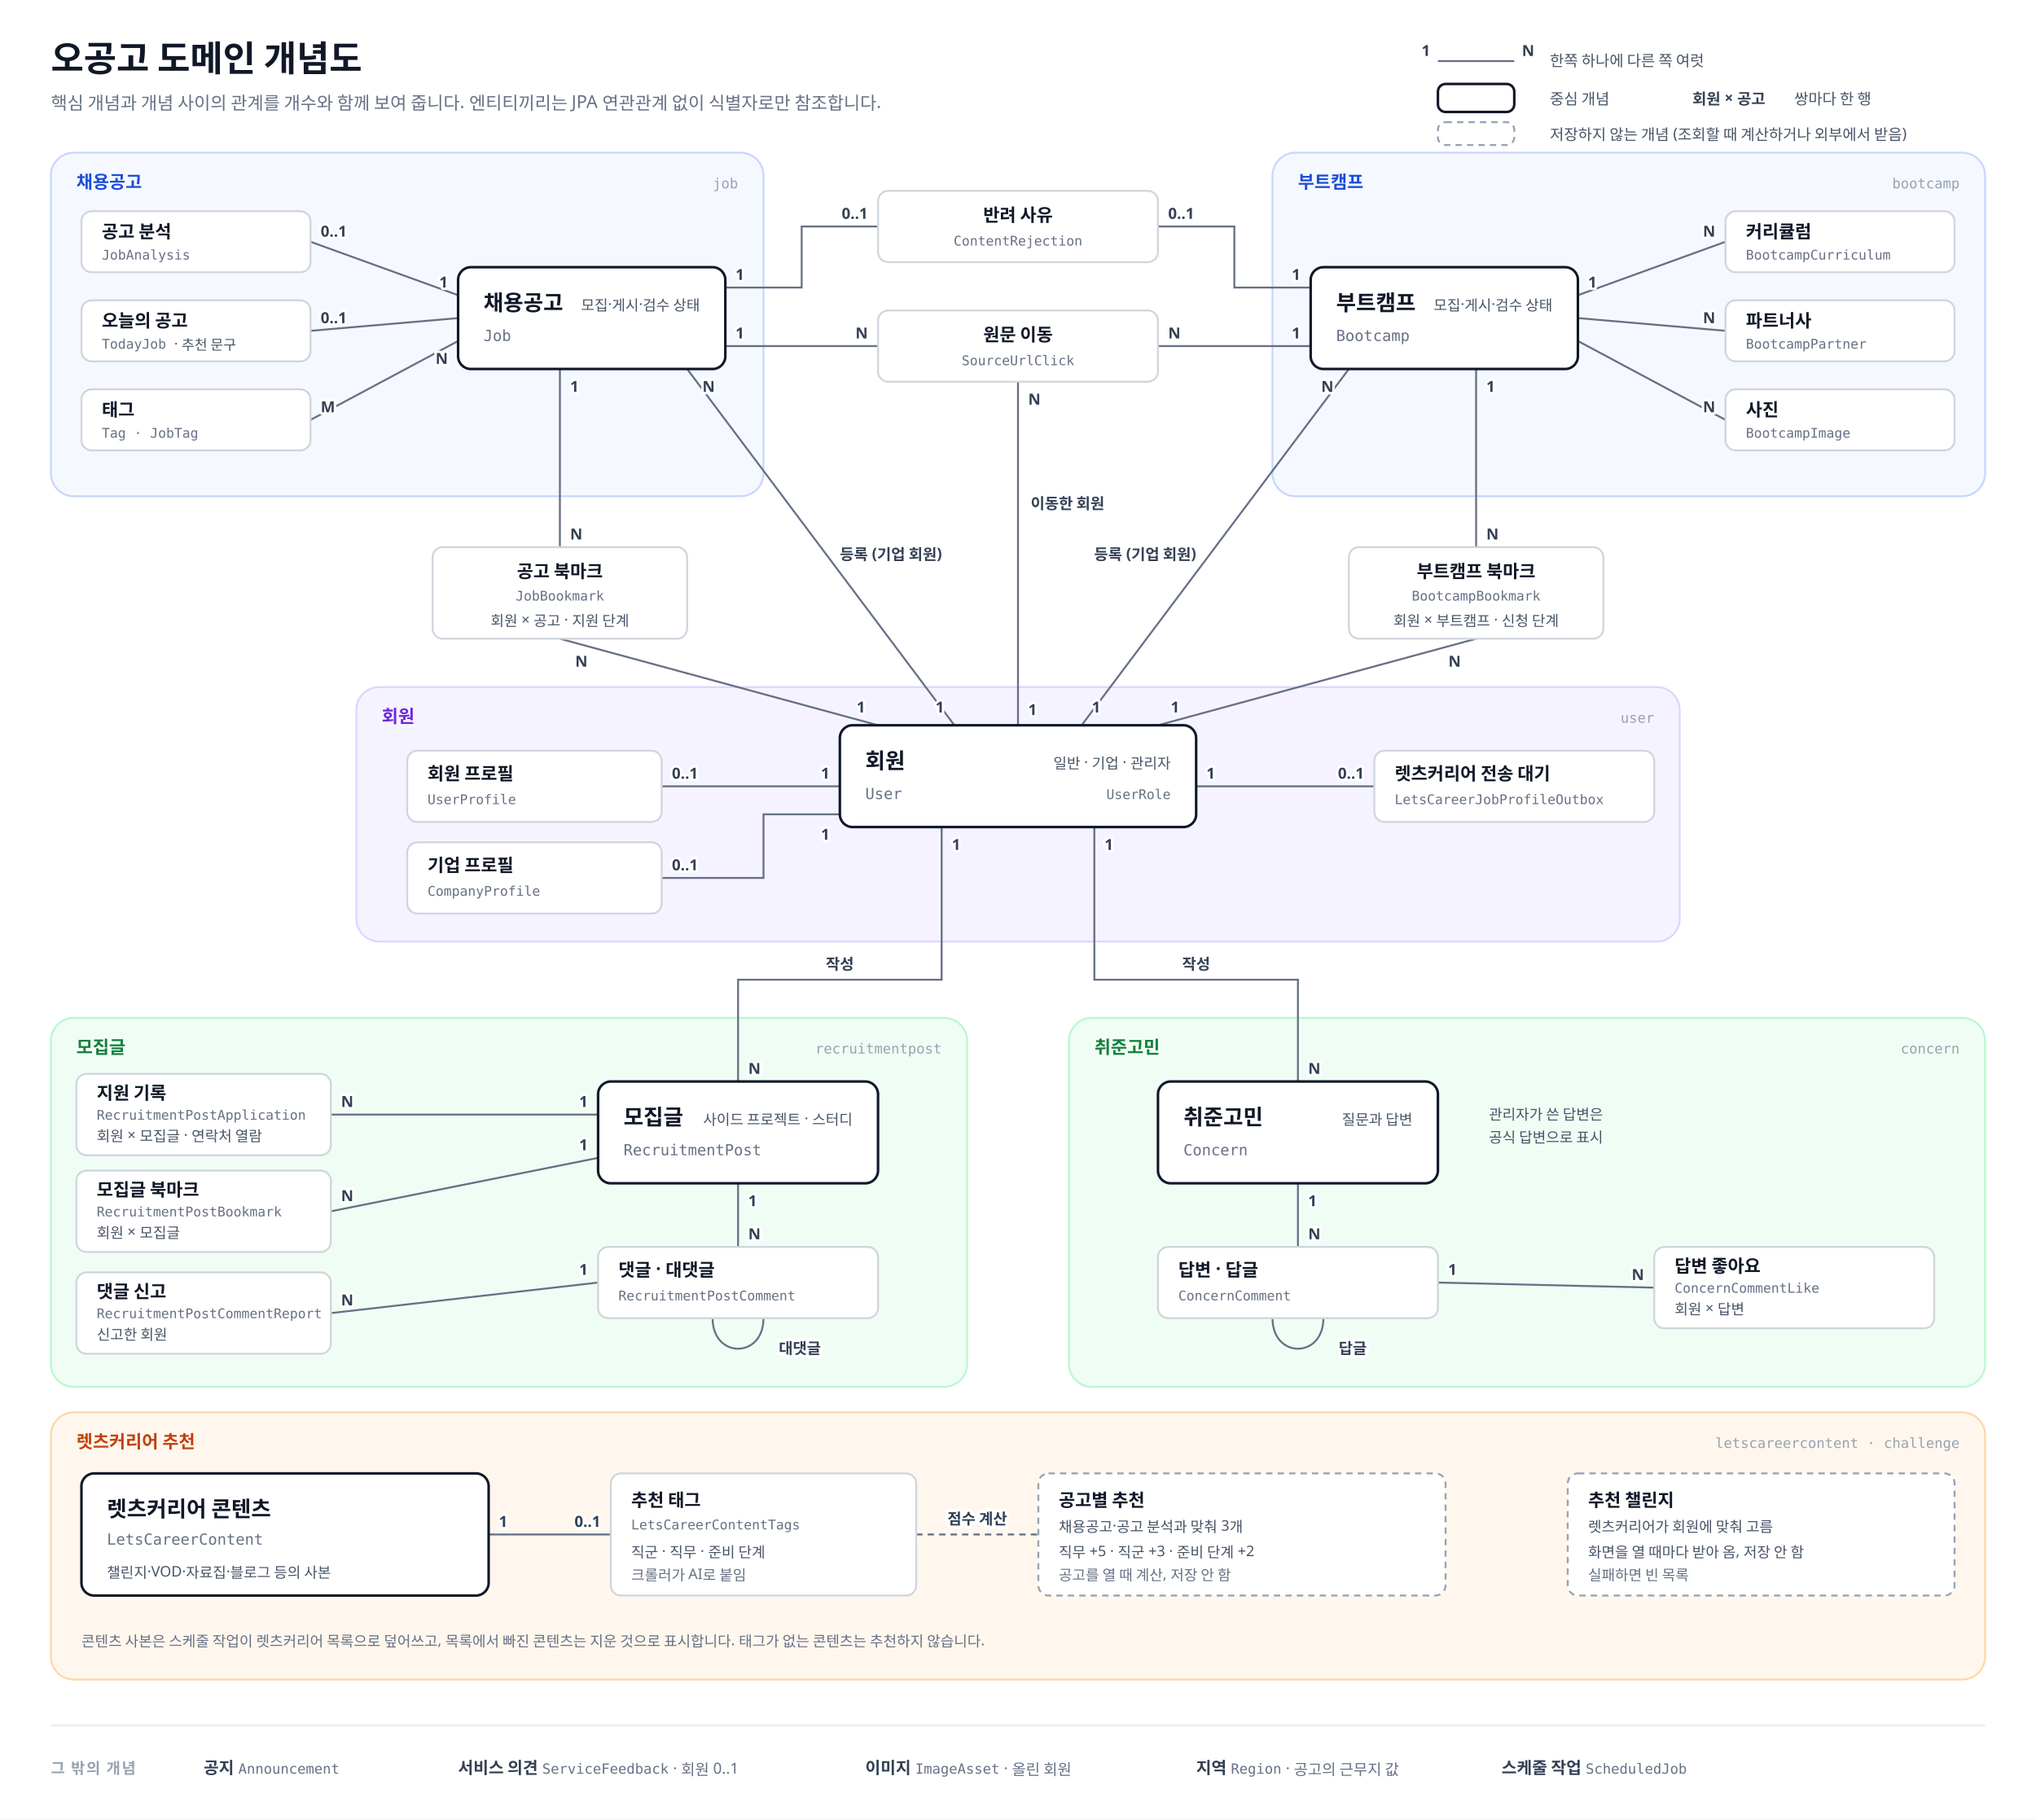
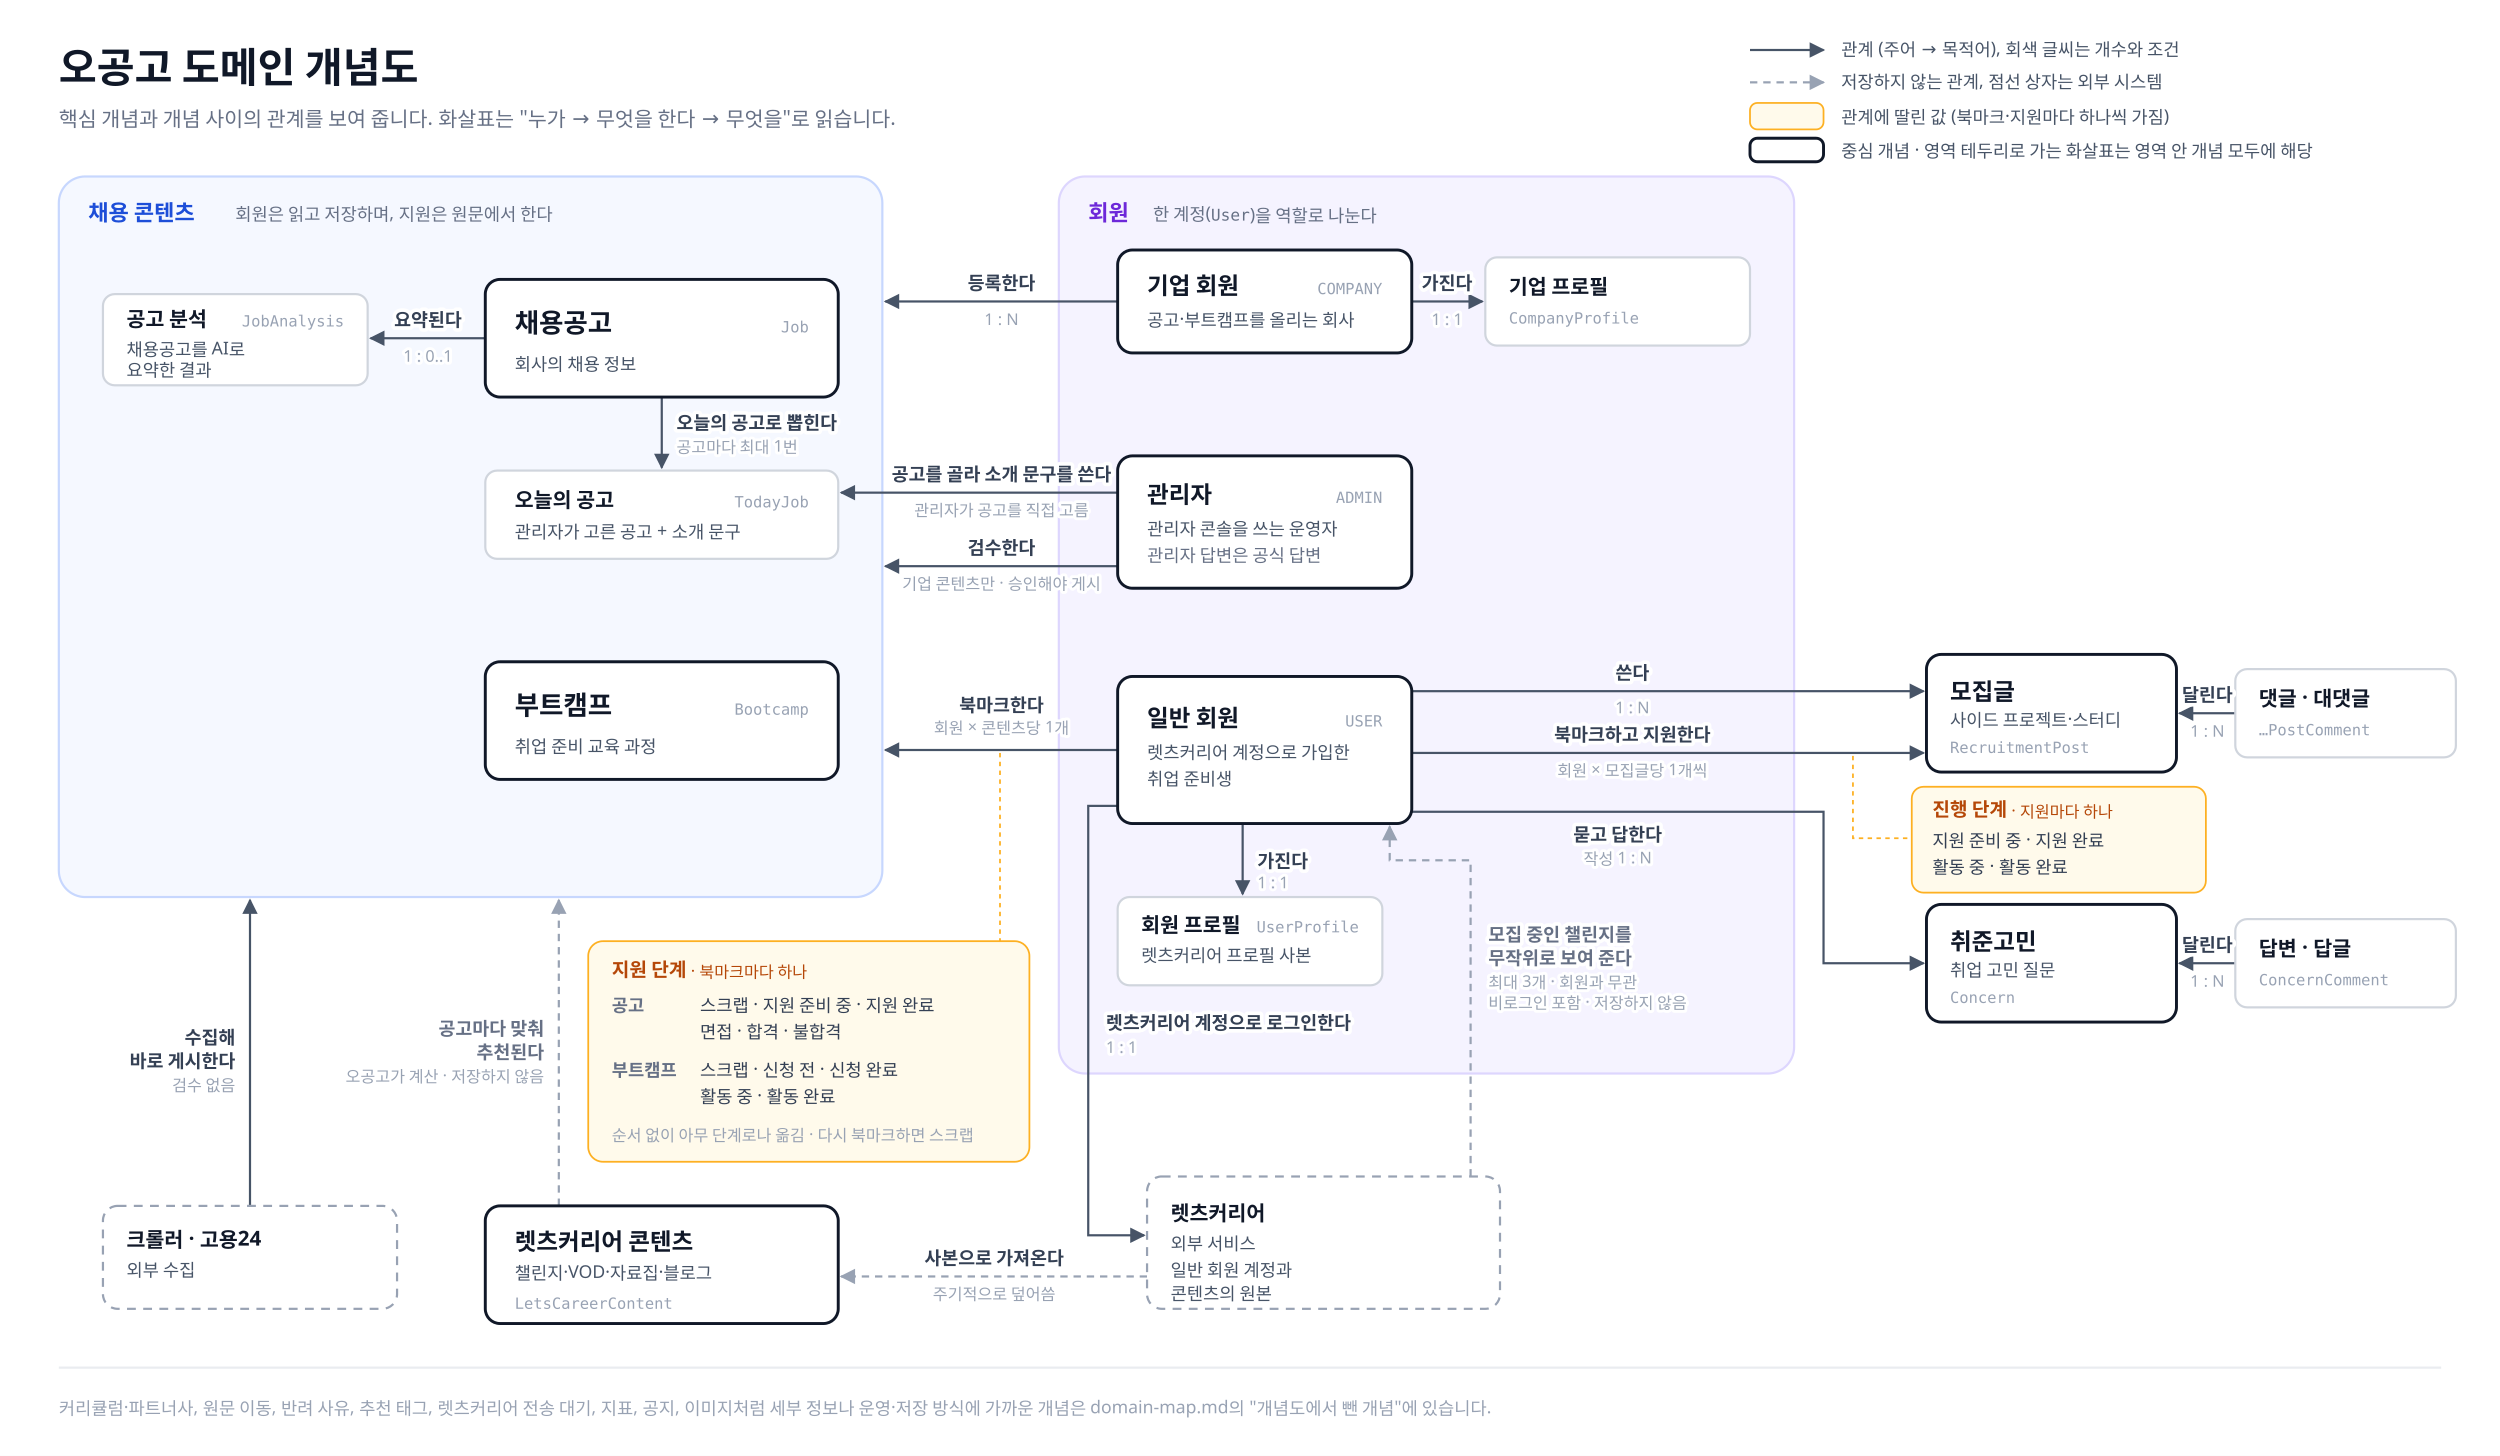
- <svg xmlns="http://www.w3.org/2000/svg" viewBox="0 0 1600 1430" width="1600" height="1430" role="img" aria-label="오공고 도메인 개념도: 회원을 중심으로 채용공고·부트캠프, 모집글·취준고민, 렛츠커리어 추천 개념과 그 사이의 관계와 개수를 보여 준다." font-family="Pretendard, 'Apple SD Gothic Neo', 'Noto Sans KR', 'Malgun Gothic', sans-serif">
-   <rect width="1600" height="1430" fill="#ffffff" />
+ <svg xmlns="http://www.w3.org/2000/svg" viewBox="0 0 1700 990" width="1700" height="990" role="img" aria-label="오공고 도메인 개념도: 기업 회원은 채용공고·부트캠프를 등록하고, 관리자는 기업 콘텐츠를 검수하고 오늘의 공고를 고르며, 일반 회원은 콘텐츠를 북마크하고 지원 단계를 관리하고 모집글·취준고민을 쓴다. 렛츠커리어 콘텐츠는 공고마다 맞춰 추천된다." font-family="Pretendard, 'Apple SD Gothic Neo', 'Noto Sans KR', 'Malgun Gothic', sans-serif">
+   <defs>
+     <marker id="arrow" viewBox="0 0 10 10" refX="9" refY="5" markerWidth="7" markerHeight="7" orient="auto-start-reverse">
+       <path d="M0,0 L10,5 L0,10 z" fill="#475467" />
+     </marker>
+     <marker id="arrow-muted" viewBox="0 0 10 10" refX="9" refY="5" markerWidth="7" markerHeight="7" orient="auto-start-reverse">
+       <path d="M0,0 L10,5 L0,10 z" fill="#98a2b3" />
+     </marker>
+   </defs>
+   <rect width="1700" height="990" fill="#ffffff" />
  <text x="40" y="56" font-size="28" font-weight="800" fill="#101828">오공고 도메인 개념도</text>
-   <text x="40" y="86" font-size="14" fill="#667085">핵심 개념과 개념 사이의 관계를 개수와 함께 보여 줍니다. 엔티티끼리는 JPA 연관관계 없이 식별자로만 참조합니다.</text>
+   <text x="40" y="86" font-size="14" fill="#667085">핵심 개념과 개념 사이의 관계를 보여 줍니다. 화살표는 "누가 → 무엇을 한다 → 무엇을"로 읽습니다.</text>
  <g font-size="12" fill="#475467">
-     <line x1="1130" y1="48" x2="1190" y2="48" stroke="#667085" stroke-width="1.5" />
-     <text x="1124" y="44" font-weight="800" fill="#344054" text-anchor="end">1</text>
-     <text x="1196" y="44" font-weight="800" fill="#344054">N</text>
-     <text x="1218" y="52">한쪽 하나에 다른 쪽 여럿</text>
-     <rect x="1130" y="66" width="60" height="22" rx="6" fill="#ffffff" stroke="#101828" stroke-width="2" />
-     <text x="1218" y="82">중심 개념</text>
-     <text x="1330" y="82" font-weight="700" fill="#344054">회원 × 공고</text>
-     <text x="1410" y="82">쌍마다 한 행</text>
-     <rect x="1130" y="96" width="60" height="18" rx="6" fill="#ffffff" stroke="#98a2b3" stroke-width="1.5" stroke-dasharray="5 4" />
-     <text x="1218" y="110">저장하지 않는 개념 (조회할 때 계산하거나 외부에서 받음)</text>
-   </g>
-   <g stroke-width="1.5">
-     <rect x="40" y="120" width="560" height="270" rx="18" fill="#f5f8ff" stroke="#c7d7fe" />
-     <rect x="1000" y="120" width="560" height="270" rx="18" fill="#f5f8ff" stroke="#c7d7fe" />
-     <rect x="280" y="540" width="1040" height="200" rx="18" fill="#f5f3ff" stroke="#ddd6fe" />
-     <rect x="40" y="800" width="720" height="290" rx="18" fill="#f0fdf4" stroke="#bbf7d0" />
-     <rect x="840" y="800" width="720" height="290" rx="18" fill="#f0fdf4" stroke="#bbf7d0" />
-   </g>
-   <g font-size="14" font-weight="800">
-     <text x="60" y="148" fill="#1d4ed8">채용공고</text>
-     <text x="1020" y="148" fill="#1d4ed8">부트캠프</text>
-     <text x="300" y="568" fill="#6d28d9">회원</text>
-     <text x="60" y="828" fill="#15803d">모집글</text>
-     <text x="860" y="828" fill="#15803d">취준고민</text>
-   </g>
-   <g font-family="'SF Mono', Menlo, Consolas, monospace" font-size="11" fill="#98a2b3" text-anchor="end">
-     <text x="580" y="148">job</text>
-     <text x="1540" y="148">bootcamp</text>
-     <text x="1300" y="568">user</text>
-     <text x="740" y="828">recruitmentpost</text>
-     <text x="1540" y="828">concern</text>
-   </g>
-   <g fill="none" stroke="#667085" stroke-width="1.5">
-     <line x1="360" y1="232" x2="244" y2="190" />
-     <line x1="360" y1="250" x2="244" y2="260" />
-     <line x1="360" y1="268" x2="244" y2="330" />
-     <line x1="1240" y1="232" x2="1356" y2="190" />
-     <line x1="1240" y1="250" x2="1356" y2="260" />
-     <line x1="1240" y1="268" x2="1356" y2="330" />
-     <path d="M570,226 H630 V178 H690" />
-     <path d="M1030,226 H970 V178 H910" />
-     <line x1="570" y1="272" x2="690" y2="272" />
-     <line x1="1030" y1="272" x2="910" y2="272" />
-     <line x1="800" y1="300" x2="800" y2="570" />
-     <line x1="440" y1="290" x2="440" y2="430" />
-     <line x1="1160" y1="290" x2="1160" y2="430" />
-     <line x1="440" y1="502" x2="690" y2="570" />
-     <line x1="1160" y1="502" x2="910" y2="570" />
-     <line x1="750" y1="570" x2="540" y2="290" />
-     <line x1="850" y1="570" x2="1060" y2="290" />
-     <line x1="660" y1="618" x2="520" y2="618" />
-     <path d="M660,640 H600 V690 H520" />
-     <line x1="940" y1="618" x2="1080" y2="618" />
-     <path d="M740,650 V770 H580 V850" />
-     <path d="M860,650 V770 H1020 V850" />
-     <line x1="580" y1="930" x2="580" y2="980" />
-     <line x1="470" y1="876" x2="260" y2="876" />
-     <line x1="470" y1="910" x2="260" y2="952" />
-     <line x1="470" y1="1008" x2="260" y2="1032" />
-     <path d="M560,1036 C560,1068 600,1068 600,1036" />
-     <line x1="1020" y1="930" x2="1020" y2="980" />
-     <line x1="1130" y1="1008" x2="1300" y2="1012" />
-     <path d="M1000,1036 C1000,1068 1040,1068 1040,1036" />
+     <line x1="1190" y1="34" x2="1240" y2="34" stroke="#475467" stroke-width="1.5" marker-end="url(#arrow)" />
+     <text x="1252" y="38">관계 (주어 → 목적어), 회색 글씨는 개수와 조건</text>
+     <line x1="1190" y1="56" x2="1240" y2="56" stroke="#98a2b3" stroke-width="1.5" stroke-dasharray="5 4" marker-end="url(#arrow-muted)" />
+     <text x="1252" y="60">저장하지 않는 관계, 점선 상자는 외부 시스템</text>
+     <rect x="1190" y="70" width="50" height="18" rx="5" fill="#fffaeb" stroke="#fdb022" stroke-width="1.2" />
+     <text x="1252" y="84">관계에 딸린 값 (북마크·지원마다 하나씩 가짐)</text>
+     <rect x="1190" y="94" width="50" height="16" rx="5" fill="#ffffff" stroke="#101828" stroke-width="2" />
+     <text x="1252" y="107">중심 개념 · 영역 테두리로 가는 화살표는 영역 안 개념 모두에 해당</text>
+   </g>
+   <rect x="40" y="120" width="560" height="490" rx="18" fill="#f5f8ff" stroke="#c7d7fe" stroke-width="1.5" />
+   <text x="60" y="150" font-size="15" font-weight="800" fill="#1d4ed8">채용 콘텐츠</text>
+   <text x="160" y="150" font-size="12" fill="#667085">회원은 읽고 저장하며, 지원은 원문에서 한다</text>
+   <rect x="720" y="120" width="500" height="610" rx="18" fill="#f5f3ff" stroke="#ddd6fe" stroke-width="1.5" />
+   <text x="740" y="150" font-size="15" font-weight="800" fill="#6d28d9">회원</text>
+   <text x="784" y="150" font-size="12" fill="#667085">한 계정(<tspan font-family="'SF Mono', Menlo, Consolas, monospace" font-size="11">User</tspan>)을 역할로 나눈다</text>
+   <g fill="none" stroke="#475467" stroke-width="1.5">
+     <line x1="330" y1="230" x2="252" y2="230" marker-end="url(#arrow)" />
+     <line x1="450" y1="270" x2="450" y2="318" marker-end="url(#arrow)" />
+     <line x1="760" y1="205" x2="602" y2="205" marker-end="url(#arrow)" />
+     <line x1="760" y1="335" x2="572" y2="335" marker-end="url(#arrow)" />
+     <line x1="760" y1="385" x2="602" y2="385" marker-end="url(#arrow)" />
+     <line x1="760" y1="510" x2="602" y2="510" marker-end="url(#arrow)" />
+     <line x1="960" y1="205" x2="1008" y2="205" marker-end="url(#arrow)" />
+     <line x1="845" y1="560" x2="845" y2="608" marker-end="url(#arrow)" />
+     <line x1="960" y1="470" x2="1308" y2="470" marker-end="url(#arrow)" />
+     <line x1="960" y1="512" x2="1308" y2="512" marker-end="url(#arrow)" />
+     <path d="M960,552 H1240 V655 H1308" marker-end="url(#arrow)" />
+     <line x1="1520" y1="485" x2="1482" y2="485" marker-end="url(#arrow)" />
+     <line x1="1520" y1="655" x2="1482" y2="655" marker-end="url(#arrow)" />
+     <line x1="170" y1="820" x2="170" y2="612" marker-end="url(#arrow)" />
+     <path d="M760,548 H740 V840 H778" marker-end="url(#arrow)" />
+   </g>
+   <g fill="none" stroke="#98a2b3" stroke-width="1.5" stroke-dasharray="5 4">
+     <line x1="380" y1="820" x2="380" y2="612" marker-end="url(#arrow-muted)" />
+     <path d="M1000,800 V585 H945 V562" marker-end="url(#arrow-muted)" />
+     <line x1="780" y1="868" x2="572" y2="868" marker-end="url(#arrow-muted)" />
+   </g>
+   <g fill="none" stroke="#fdb022" stroke-width="1.2" stroke-dasharray="3 3">
+     <line x1="680" y1="512" x2="680" y2="640" />
+     <path d="M1260,514 V570 H1300" />
  </g>
  <g fill="#ffffff" stroke="#d0d5dd" stroke-width="1.5">
-     <rect x="64" y="166" width="180" height="48" rx="8" />
-     <rect x="64" y="236" width="180" height="48" rx="8" />
-     <rect x="64" y="306" width="180" height="48" rx="8" />
-     <rect x="1356" y="166" width="180" height="48" rx="8" />
-     <rect x="1356" y="236" width="180" height="48" rx="8" />
-     <rect x="1356" y="306" width="180" height="48" rx="8" />
-     <rect x="690" y="150" width="220" height="56" rx="8" />
-     <rect x="690" y="244" width="220" height="56" rx="8" />
-     <rect x="340" y="430" width="200" height="72" rx="8" />
-     <rect x="1060" y="430" width="200" height="72" rx="8" />
-     <rect x="320" y="590" width="200" height="56" rx="8" />
-     <rect x="320" y="662" width="200" height="56" rx="8" />
-     <rect x="1080" y="590" width="220" height="56" rx="8" />
-     <rect x="470" y="980" width="220" height="56" rx="8" />
-     <rect x="60" y="844" width="200" height="64" rx="8" />
-     <rect x="60" y="920" width="200" height="64" rx="8" />
-     <rect x="60" y="1000" width="200" height="64" rx="8" />
-     <rect x="910" y="980" width="220" height="56" rx="8" />
-     <rect x="1300" y="980" width="220" height="64" rx="8" />
+     <rect x="70" y="200" width="180" height="62" rx="8" />
+     <rect x="330" y="320" width="240" height="60" rx="8" />
+     <rect x="1010" y="175" width="180" height="60" rx="8" />
+     <rect x="760" y="610" width="180" height="60" rx="8" />
+     <rect x="1520" y="455" width="150" height="60" rx="8" />
+     <rect x="1520" y="625" width="150" height="60" rx="8" />
  </g>
  <g fill="#ffffff" stroke="#101828" stroke-width="2">
-     <rect x="360" y="210" width="210" height="80" rx="10" />
-     <rect x="1030" y="210" width="210" height="80" rx="10" />
-     <rect x="660" y="570" width="280" height="80" rx="10" />
-     <rect x="470" y="850" width="220" height="80" rx="10" />
-     <rect x="910" y="850" width="220" height="80" rx="10" />
-   </g>
-   <g font-size="14" font-weight="700" fill="#101828">
-     <text x="380" y="244" font-size="17">채용공고</text>
-     <text x="80" y="187">공고 분석</text>
-     <text x="80" y="257">오늘의 공고</text>
-     <text x="80" y="327">태그</text>
-     <text x="1050" y="244" font-size="17">부트캠프</text>
-     <text x="1372" y="187">커리큘럼</text>
-     <text x="1372" y="257">파트너사</text>
-     <text x="1372" y="327">사진</text>
-     <text x="800" y="174" text-anchor="middle">반려 사유</text>
-     <text x="800" y="268" text-anchor="middle">원문 이동</text>
-     <text x="440" y="454" text-anchor="middle">공고 북마크</text>
-     <text x="1160" y="454" text-anchor="middle">부트캠프 북마크</text>
-     <text x="680" y="604" font-size="17">회원</text>
-     <text x="336" y="613">회원 프로필</text>
-     <text x="336" y="685">기업 프로필</text>
-     <text x="1096" y="613">렛츠커리어 전송 대기</text>
-     <text x="490" y="884" font-size="17">모집글</text>
-     <text x="486" y="1003">댓글 · 대댓글</text>
-     <text x="76" y="864">지원 기록</text>
-     <text x="76" y="940">모집글 북마크</text>
-     <text x="76" y="1020">댓글 신고</text>
-     <text x="930" y="884" font-size="17">취준고민</text>
-     <text x="926" y="1003">답변 · 답글</text>
-     <text x="1316" y="1000">답변 좋아요</text>
-   </g>
-   <g font-family="'SF Mono', Menlo, Consolas, monospace" font-size="10.5" fill="#667085">
-     <text x="380" y="268" font-size="12">Job</text>
-     <text x="80" y="204">JobAnalysis</text>
-     <text x="80" y="274">TodayJob <tspan font-family="Pretendard, 'Apple SD Gothic Neo', sans-serif" font-size="11" fill="#475467">· 추천 문구</tspan>
+     <rect x="330" y="190" width="240" height="80" rx="10" />
+     <rect x="330" y="450" width="240" height="80" rx="10" />
+     <rect x="760" y="170" width="200" height="70" rx="10" />
+     <rect x="760" y="310" width="200" height="90" rx="10" />
+     <rect x="760" y="460" width="200" height="100" rx="10" />
+     <rect x="1310" y="445" width="170" height="80" rx="10" />
+     <rect x="1310" y="615" width="170" height="80" rx="10" />
+     <rect x="330" y="820" width="240" height="80" rx="10" />
+   </g>
+   <g fill="#ffffff" stroke="#98a2b3" stroke-width="1.5" stroke-dasharray="6 5">
+     <rect x="70" y="820" width="200" height="70" rx="10" />
+     <rect x="780" y="800" width="240" height="90" rx="10" />
+   </g>
+   <g fill="#fffaeb" stroke="#fdb022" stroke-width="1.2">
+     <rect x="400" y="640" width="300" height="150" rx="10" />
+     <rect x="1300" y="535" width="200" height="72" rx="8" />
+   </g>
+   <g font-weight="700" fill="#101828">
+     <text x="350" y="226" font-size="18">채용공고</text>
+     <text x="350" y="486" font-size="18">부트캠프</text>
+     <text x="780" y="200" font-size="16">기업 회원</text>
+     <text x="780" y="342" font-size="16">관리자</text>
+     <text x="780" y="494" font-size="16">일반 회원</text>
+     <text x="1326" y="476" font-size="16">모집글</text>
+     <text x="1326" y="646" font-size="16">취준고민</text>
+     <text x="350" y="850" font-size="16">렛츠커리어 콘텐츠</text>
+     <g font-size="14">
+       <text x="86" y="222">공고 분석</text>
+       <text x="350" y="345">오늘의 공고</text>
+       <text x="1026" y="200">기업 프로필</text>
+       <text x="776" y="634">회원 프로필</text>
+       <text x="1536" y="480">댓글 · 대댓글</text>
+       <text x="1536" y="650">답변 · 답글</text>
+       <text x="86" y="848">크롤러 · 고용24</text>
+       <text x="796" y="830">렛츠커리어</text>
+     </g>
+   </g>
+   <g font-family="'SF Mono', Menlo, Consolas, monospace" font-size="10.5" fill="#98a2b3">
+     <text x="550" y="226" text-anchor="end">Job</text>
+     <text x="550" y="486" text-anchor="end">Bootcamp</text>
+     <text x="234" y="222" text-anchor="end">JobAnalysis</text>
+     <text x="550" y="345" text-anchor="end">TodayJob</text>
+     <text x="940" y="200" text-anchor="end">COMPANY</text>
+     <text x="940" y="342" text-anchor="end">ADMIN</text>
+     <text x="940" y="494" text-anchor="end">USER</text>
+     <text x="1026" y="220">CompanyProfile</text>
+     <text x="924" y="634" text-anchor="end">UserProfile</text>
+     <text x="1326" y="512">RecruitmentPost</text>
+     <text x="1326" y="682">Concern</text>
+     <text x="1536" y="500">…PostComment</text>
+     <text x="1536" y="670">ConcernComment</text>
+     <text x="350" y="890">LetsCareerContent</text>
+   </g>
+   <g font-size="12" fill="#475467">
+     <text x="86" y="242">채용공고를 AI로</text>
+     <text x="86" y="256">요약한 결과</text>
+     <text x="350" y="252">회사의 채용 정보</text>
+     <text x="350" y="512">취업 준비 교육 과정</text>
+     <text x="350" y="366">관리자가 고른 공고 + 소개 문구</text>
+     <text x="780" y="222">공고·부트캠프를 올리는 회사</text>
+     <text x="780" y="364">관리자 콘솔을 쓰는 운영자</text>
+     <text x="780" y="382" fill="#667085">관리자 답변은 공식 답변</text>
+     <text x="780" y="516">렛츠커리어 계정으로 가입한</text>
+     <text x="780" y="534">취업 준비생</text>
+     <text x="776" y="654">렛츠커리어 프로필 사본</text>
+     <text x="1326" y="494">사이드 프로젝트·스터디</text>
+     <text x="1326" y="664">취업 고민 질문</text>
+     <text x="350" y="870">챌린지·VOD·자료집·블로그</text>
+     <text x="86" y="868">외부 수집</text>
+     <text x="796" y="850">외부 서비스</text>
+     <text x="796" y="868">일반 회원 계정과</text>
+     <text x="796" y="884">콘텐츠의 원본</text>
+   </g>
+   <g font-size="12" fill="#344054">
+     <text x="416" y="664" font-size="13" font-weight="800" fill="#b54708">지원 단계 <tspan font-size="11" font-weight="400" fill="#b54708">· 북마크마다 하나</tspan>
    </text>
-     <text x="80" y="344">Tag · JobTag</text>
-     <text x="1050" y="268" font-size="12">Bootcamp</text>
-     <text x="1372" y="204">BootcampCurriculum</text>
-     <text x="1372" y="274">BootcampPartner</text>
-     <text x="1372" y="344">BootcampImage</text>
-     <text x="800" y="193" text-anchor="middle">ContentRejection</text>
-     <text x="800" y="287" text-anchor="middle">SourceUrlClick</text>
-     <text x="440" y="472" text-anchor="middle">JobBookmark</text>
-     <text x="1160" y="472" text-anchor="middle">BootcampBookmark</text>
-     <text x="680" y="628" font-size="12">User</text>
-     <text x="336" y="632">UserProfile</text>
-     <text x="336" y="704">CompanyProfile</text>
-     <text x="1096" y="632">LetsCareerJobProfileOutbox</text>
-     <text x="490" y="908" font-size="12">RecruitmentPost</text>
-     <text x="486" y="1022">RecruitmentPostComment</text>
-     <text x="76" y="880">RecruitmentPostApplication</text>
-     <text x="76" y="956">RecruitmentPostBookmark</text>
-     <text x="76" y="1036">RecruitmentPostCommentReport</text>
-     <text x="930" y="908" font-size="12">Concern</text>
-     <text x="926" y="1022">ConcernComment</text>
-     <text x="1316" y="1016">ConcernCommentLike</text>
-     <text x="920" y="628" text-anchor="end">UserRole</text>
-   </g>
-   <g font-size="11.5" fill="#475467">
-     <text x="550" y="244" text-anchor="end">모집·게시·검수 상태</text>
-     <text x="1220" y="244" text-anchor="end">모집·게시·검수 상태</text>
-     <text x="440" y="492" text-anchor="middle">회원 × 공고 · 지원 단계</text>
-     <text x="1160" y="492" text-anchor="middle">회원 × 부트캠프 · 신청 단계</text>
-     <text x="920" y="604" text-anchor="end">일반 · 기업 · 관리자</text>
-     <text x="670" y="884" text-anchor="end">사이드 프로젝트 · 스터디</text>
-     <text x="1110" y="884" text-anchor="end">질문과 답변</text>
-     <text x="76" y="897">회원 × 모집글 · 연락처 열람</text>
-     <text x="76" y="973">회원 × 모집글</text>
-     <text x="76" y="1053">신고한 회원</text>
-     <text x="1316" y="1033">회원 × 답변</text>
-     <text x="1170" y="880">관리자가 쓴 답변은</text>
-     <text x="1170" y="898">공식 답변으로 표시</text>
-   </g>
-   <g font-size="12" font-weight="600" fill="#344054" paint-order="stroke" stroke="#ffffff" stroke-width="5" stroke-linejoin="round">
-     <text x="660" y="440">등록 (기업 회원)</text>
-     <text x="940" y="440" text-anchor="end">등록 (기업 회원)</text>
-     <text x="810" y="400">이동한 회원</text>
-     <text x="660" y="762" text-anchor="middle">작성</text>
-     <text x="940" y="762" text-anchor="middle">작성</text>
-     <text x="612" y="1064">대댓글</text>
-     <text x="1052" y="1064">답글</text>
-   </g>
-   <g font-size="12" font-weight="800" fill="#344054" paint-order="stroke" stroke="#ffffff" stroke-width="4" stroke-linejoin="round">
-     <text x="352" y="226" text-anchor="end">1</text>
-     <text x="252" y="186">0..1</text>
-     <text x="252" y="254">0..1</text>
-     <text x="352" y="286" text-anchor="end">N</text>
-     <text x="252" y="324">M</text>
-     <text x="1248" y="226">1</text>
-     <text x="1348" y="186" text-anchor="end">N</text>
-     <text x="1348" y="254" text-anchor="end">N</text>
-     <text x="1348" y="324" text-anchor="end">N</text>
-     <text x="578" y="220">1</text>
-     <text x="682" y="172" text-anchor="end">0..1</text>
-     <text x="1022" y="220" text-anchor="end">1</text>
-     <text x="918" y="172">0..1</text>
-     <text x="578" y="266">1</text>
-     <text x="682" y="266" text-anchor="end">N</text>
-     <text x="1022" y="266" text-anchor="end">1</text>
-     <text x="918" y="266">N</text>
-     <text x="808" y="318">N</text>
-     <text x="808" y="562">1</text>
-     <text x="448" y="308">1</text>
-     <text x="448" y="424">N</text>
-     <text x="1168" y="308">1</text>
-     <text x="1168" y="424">N</text>
-     <text x="452" y="524">N</text>
-     <text x="680" y="560" text-anchor="end">1</text>
-     <text x="1148" y="524" text-anchor="end">N</text>
-     <text x="920" y="560">1</text>
-     <text x="552" y="308">N</text>
-     <text x="742" y="560" text-anchor="end">1</text>
-     <text x="1048" y="308" text-anchor="end">N</text>
-     <text x="858" y="560">1</text>
-     <text x="652" y="612" text-anchor="end">1</text>
-     <text x="528" y="612">0..1</text>
-     <text x="652" y="660" text-anchor="end">1</text>
-     <text x="528" y="684">0..1</text>
-     <text x="948" y="612">1</text>
-     <text x="1072" y="612" text-anchor="end">0..1</text>
-     <text x="748" y="668">1</text>
-     <text x="588" y="844">N</text>
-     <text x="868" y="668">1</text>
-     <text x="1028" y="844">N</text>
-     <text x="588" y="948">1</text>
-     <text x="588" y="974">N</text>
-     <text x="462" y="870" text-anchor="end">1</text>
-     <text x="268" y="870">N</text>
-     <text x="462" y="904" text-anchor="end">1</text>
-     <text x="268" y="944">N</text>
-     <text x="462" y="1002" text-anchor="end">1</text>
-     <text x="268" y="1026">N</text>
-     <text x="1028" y="948">1</text>
-     <text x="1028" y="974">N</text>
-     <text x="1138" y="1002">1</text>
-     <text x="1292" y="1006" text-anchor="end">N</text>
-   </g>
-   <rect x="40" y="1110" width="1520" height="210" rx="18" fill="#fff7ed" stroke="#fed7aa" stroke-width="1.5" />
-   <text x="60" y="1138" font-size="14" font-weight="800" fill="#c2410c">렛츠커리어 추천</text>
-   <text x="1540" y="1138" font-family="'SF Mono', Menlo, Consolas, monospace" font-size="11" fill="#98a2b3" text-anchor="end">letscareercontent · challenge</text>
-   <g fill="none" stroke="#667085" stroke-width="1.5">
-     <line x1="384" y1="1206" x2="480" y2="1206" />
-     <line x1="720" y1="1206" x2="816" y2="1206" stroke-dasharray="5 4" />
-   </g>
-   <rect x="64" y="1158" width="320" height="96" rx="10" fill="#ffffff" stroke="#101828" stroke-width="2" />
-   <rect x="480" y="1158" width="240" height="96" rx="8" fill="#ffffff" stroke="#d0d5dd" stroke-width="1.5" />
-   <rect x="816" y="1158" width="320" height="96" rx="8" fill="#ffffff" stroke="#98a2b3" stroke-width="1.5" stroke-dasharray="5 4" />
-   <rect x="1232" y="1158" width="304" height="96" rx="8" fill="#ffffff" stroke="#98a2b3" stroke-width="1.5" stroke-dasharray="5 4" />
-   <g font-size="14" font-weight="700" fill="#101828">
-     <text x="84" y="1192" font-size="17">렛츠커리어 콘텐츠</text>
-     <text x="496" y="1184">추천 태그</text>
-     <text x="832" y="1184">공고별 추천</text>
-     <text x="1248" y="1184">추천 챌린지</text>
-   </g>
-   <g font-family="'SF Mono', Menlo, Consolas, monospace" font-size="10.5" fill="#667085">
-     <text x="84" y="1214" font-size="12">LetsCareerContent</text>
-     <text x="496" y="1202">LetsCareerContentTags</text>
-   </g>
-   <g font-size="11.5" fill="#475467">
-     <text x="84" y="1240">챌린지·VOD·자료집·블로그 등의 사본</text>
-     <text x="496" y="1224">직군 · 직무 · 준비 단계</text>
-     <text x="496" y="1242" fill="#667085">크롤러가 AI로 붙임</text>
-     <text x="832" y="1204">채용공고·공고 분석과 맞춰 3개</text>
-     <text x="832" y="1224">직무 +5 · 직군 +3 · 준비 단계 +2</text>
-     <text x="832" y="1242" fill="#667085">공고를 열 때 계산, 저장 안 함</text>
-     <text x="1248" y="1204">렛츠커리어가 회원에 맞춰 고름</text>
-     <text x="1248" y="1224">화면을 열 때마다 받아 옴, 저장 안 함</text>
-     <text x="1248" y="1242" fill="#667085">실패하면 빈 목록</text>
-     <text x="64" y="1294" fill="#667085">콘텐츠 사본은 스케줄 작업이 렛츠커리어 목록으로 덮어쓰고, 목록에서 빠진 콘텐츠는 지운 것으로 표시합니다. 태그가 없는 콘텐츠는 추천하지 않습니다.</text>
-   </g>
-   <g font-size="12" font-weight="800" fill="#344054" paint-order="stroke" stroke="#ffffff" stroke-width="4" stroke-linejoin="round">
-     <text x="392" y="1200">1</text>
-     <text x="472" y="1200" text-anchor="end">0..1</text>
-   </g>
-   <text x="768" y="1198" font-size="12" font-weight="600" fill="#344054" text-anchor="middle" paint-order="stroke" stroke="#ffffff" stroke-width="5" stroke-linejoin="round">점수 계산</text>
-   <line x1="40" y1="1356" x2="1560" y2="1356" stroke="#eaecf0" stroke-width="1.5" />
-   <text x="40" y="1394" font-size="12" font-weight="700" fill="#98a2b3" letter-spacing="1">그 밖의 개념</text>
-   <g font-size="13" fill="#344054">
-     <text x="160" y="1394">
-       <tspan font-weight="700">공지</tspan>
-       <tspan font-family="'SF Mono', Menlo, Consolas, monospace" font-size="11" fill="#667085">Announcement</tspan>
+     <text x="416" y="688" font-weight="700" fill="#667085">공고</text>
+     <text x="476" y="688">스크랩 · 지원 준비 중 · 지원 완료</text>
+     <text x="476" y="706">면접 · 합격 · 불합격</text>
+     <text x="416" y="732" font-weight="700" fill="#667085">부트캠프</text>
+     <text x="476" y="732">스크랩 · 신청 전 · 신청 완료</text>
+     <text x="476" y="750">활동 중 · 활동 완료</text>
+     <text x="416" y="776" font-size="11" fill="#98a2b3">순서 없이 아무 단계로나 옮김 · 다시 북마크하면 스크랩</text>
+     <text x="1314" y="555" font-size="13" font-weight="800" fill="#b54708">진행 단계 <tspan font-size="11" font-weight="400" fill="#b54708">· 지원마다 하나</tspan>
    </text>
-     <text x="360" y="1394">
-       <tspan font-weight="700">서비스 의견</tspan>
-       <tspan font-family="'SF Mono', Menlo, Consolas, monospace" font-size="11" fill="#667085">ServiceFeedback</tspan>
-       <tspan fill="#667085" font-size="12">· 회원 0..1</tspan>
-     </text>
-     <text x="680" y="1394">
-       <tspan font-weight="700">이미지</tspan>
-       <tspan font-family="'SF Mono', Menlo, Consolas, monospace" font-size="11" fill="#667085">ImageAsset</tspan>
-       <tspan fill="#667085" font-size="12">· 올린 회원</tspan>
-     </text>
-     <text x="940" y="1394">
-       <tspan font-weight="700">지역</tspan>
-       <tspan font-family="'SF Mono', Menlo, Consolas, monospace" font-size="11" fill="#667085">Region</tspan>
-       <tspan fill="#667085" font-size="12">· 공고의 근무지 값</tspan>
-     </text>
-     <text x="1180" y="1394">
-       <tspan font-weight="700">스케줄 작업</tspan>
-       <tspan font-family="'SF Mono', Menlo, Consolas, monospace" font-size="11" fill="#667085">ScheduledJob</tspan>
-     </text>
-   </g>
+     <text x="1314" y="576">지원 준비 중 · 지원 완료</text>
+     <text x="1314" y="594">활동 중 · 활동 완료</text>
+   </g>
+   <g font-size="12.5" font-weight="700" fill="#344054" text-anchor="middle" paint-order="stroke" stroke="#ffffff" stroke-width="5" stroke-linejoin="round">
+     <text x="291" y="222">요약된다</text>
+     <text x="681" y="197">등록한다</text>
+     <text x="681" y="327">공고를 골라 소개 문구를 쓴다</text>
+     <text x="681" y="377">검수한다</text>
+     <text x="681" y="484">북마크한다</text>
+     <text x="984" y="197">가진다</text>
+     <text x="1110" y="462">쓴다</text>
+     <text x="1110" y="504">북마크하고 지원한다</text>
+     <text x="1100" y="572">묻고 답한다</text>
+     <text x="1501" y="477">달린다</text>
+     <text x="1501" y="647">달린다</text>
+   </g>
+   <g font-size="12.5" font-weight="700" fill="#344054" paint-order="stroke" stroke="#ffffff" stroke-width="5" stroke-linejoin="round">
+     <text x="460" y="292">오늘의 공고로 뽑힌다</text>
+     <text x="855" y="590">가진다</text>
+     <text x="160" y="710" text-anchor="end">수집해</text>
+     <text x="160" y="726" text-anchor="end">바로 게시한다</text>
+     <text x="752" y="700">렛츠커리어 계정으로 로그인한다</text>
+     <text x="676" y="860" text-anchor="middle">사본으로 가져온다</text>
+   </g>
+   <g font-size="12.5" font-weight="700" fill="#667085" paint-order="stroke" stroke="#ffffff" stroke-width="5" stroke-linejoin="round">
+     <text x="370" y="704" text-anchor="end">공고마다 맞춰</text>
+     <text x="370" y="720" text-anchor="end">추천된다</text>
+     <text x="1012" y="640">모집 중인 챌린지를</text>
+     <text x="1012" y="656">무작위로 보여 준다</text>
+   </g>
+   <g font-size="11" fill="#98a2b3" paint-order="stroke" stroke="#ffffff" stroke-width="4" stroke-linejoin="round">
+     <text x="291" y="246" text-anchor="middle">1 : 0..1</text>
+     <text x="460" y="308">공고마다 최대 1번</text>
+     <text x="681" y="221" text-anchor="middle">1 : N</text>
+     <text x="681" y="351" text-anchor="middle">관리자가 공고를 직접 고름</text>
+     <text x="681" y="401" text-anchor="middle">기업 콘텐츠만 · 승인해야 게시</text>
+     <text x="681" y="499" text-anchor="middle">회원 × 콘텐츠당 1개</text>
+     <text x="984" y="221" text-anchor="middle">1 : 1</text>
+     <text x="1110" y="485" text-anchor="middle">1 : N</text>
+     <text x="1110" y="528" text-anchor="middle">회원 × 모집글당 1개씩</text>
+     <text x="1100" y="588" text-anchor="middle">작성 1 : N</text>
+     <text x="1501" y="501" text-anchor="middle">1 : N</text>
+     <text x="1501" y="671" text-anchor="middle">1 : N</text>
+     <text x="855" y="604">1 : 1</text>
+     <text x="752" y="716">1 : 1</text>
+     <text x="370" y="736" text-anchor="end">오공고가 계산 · 저장하지 않음</text>
+     <text x="1012" y="672">최대 3개 · 회원과 무관</text>
+     <text x="1012" y="686">비로그인 포함 · 저장하지 않음</text>
+     <text x="160" y="742" text-anchor="end">검수 없음</text>
+     <text x="676" y="884" text-anchor="middle">주기적으로 덮어씀</text>
+   </g>
+   <line x1="40" y1="930" x2="1660" y2="930" stroke="#eaecf0" stroke-width="1.5" />
+   <text x="40" y="962" font-size="12" fill="#98a2b3">커리큘럼·파트너사, 원문 이동, 반려 사유, 추천 태그, 렛츠커리어 전송 대기, 지표, 공지, 이미지처럼 세부 정보나 운영·저장 방식에 가까운 개념은 domain-map.md의 "개념도에서 뺀 개념"에 있습니다.</text>
</svg>
